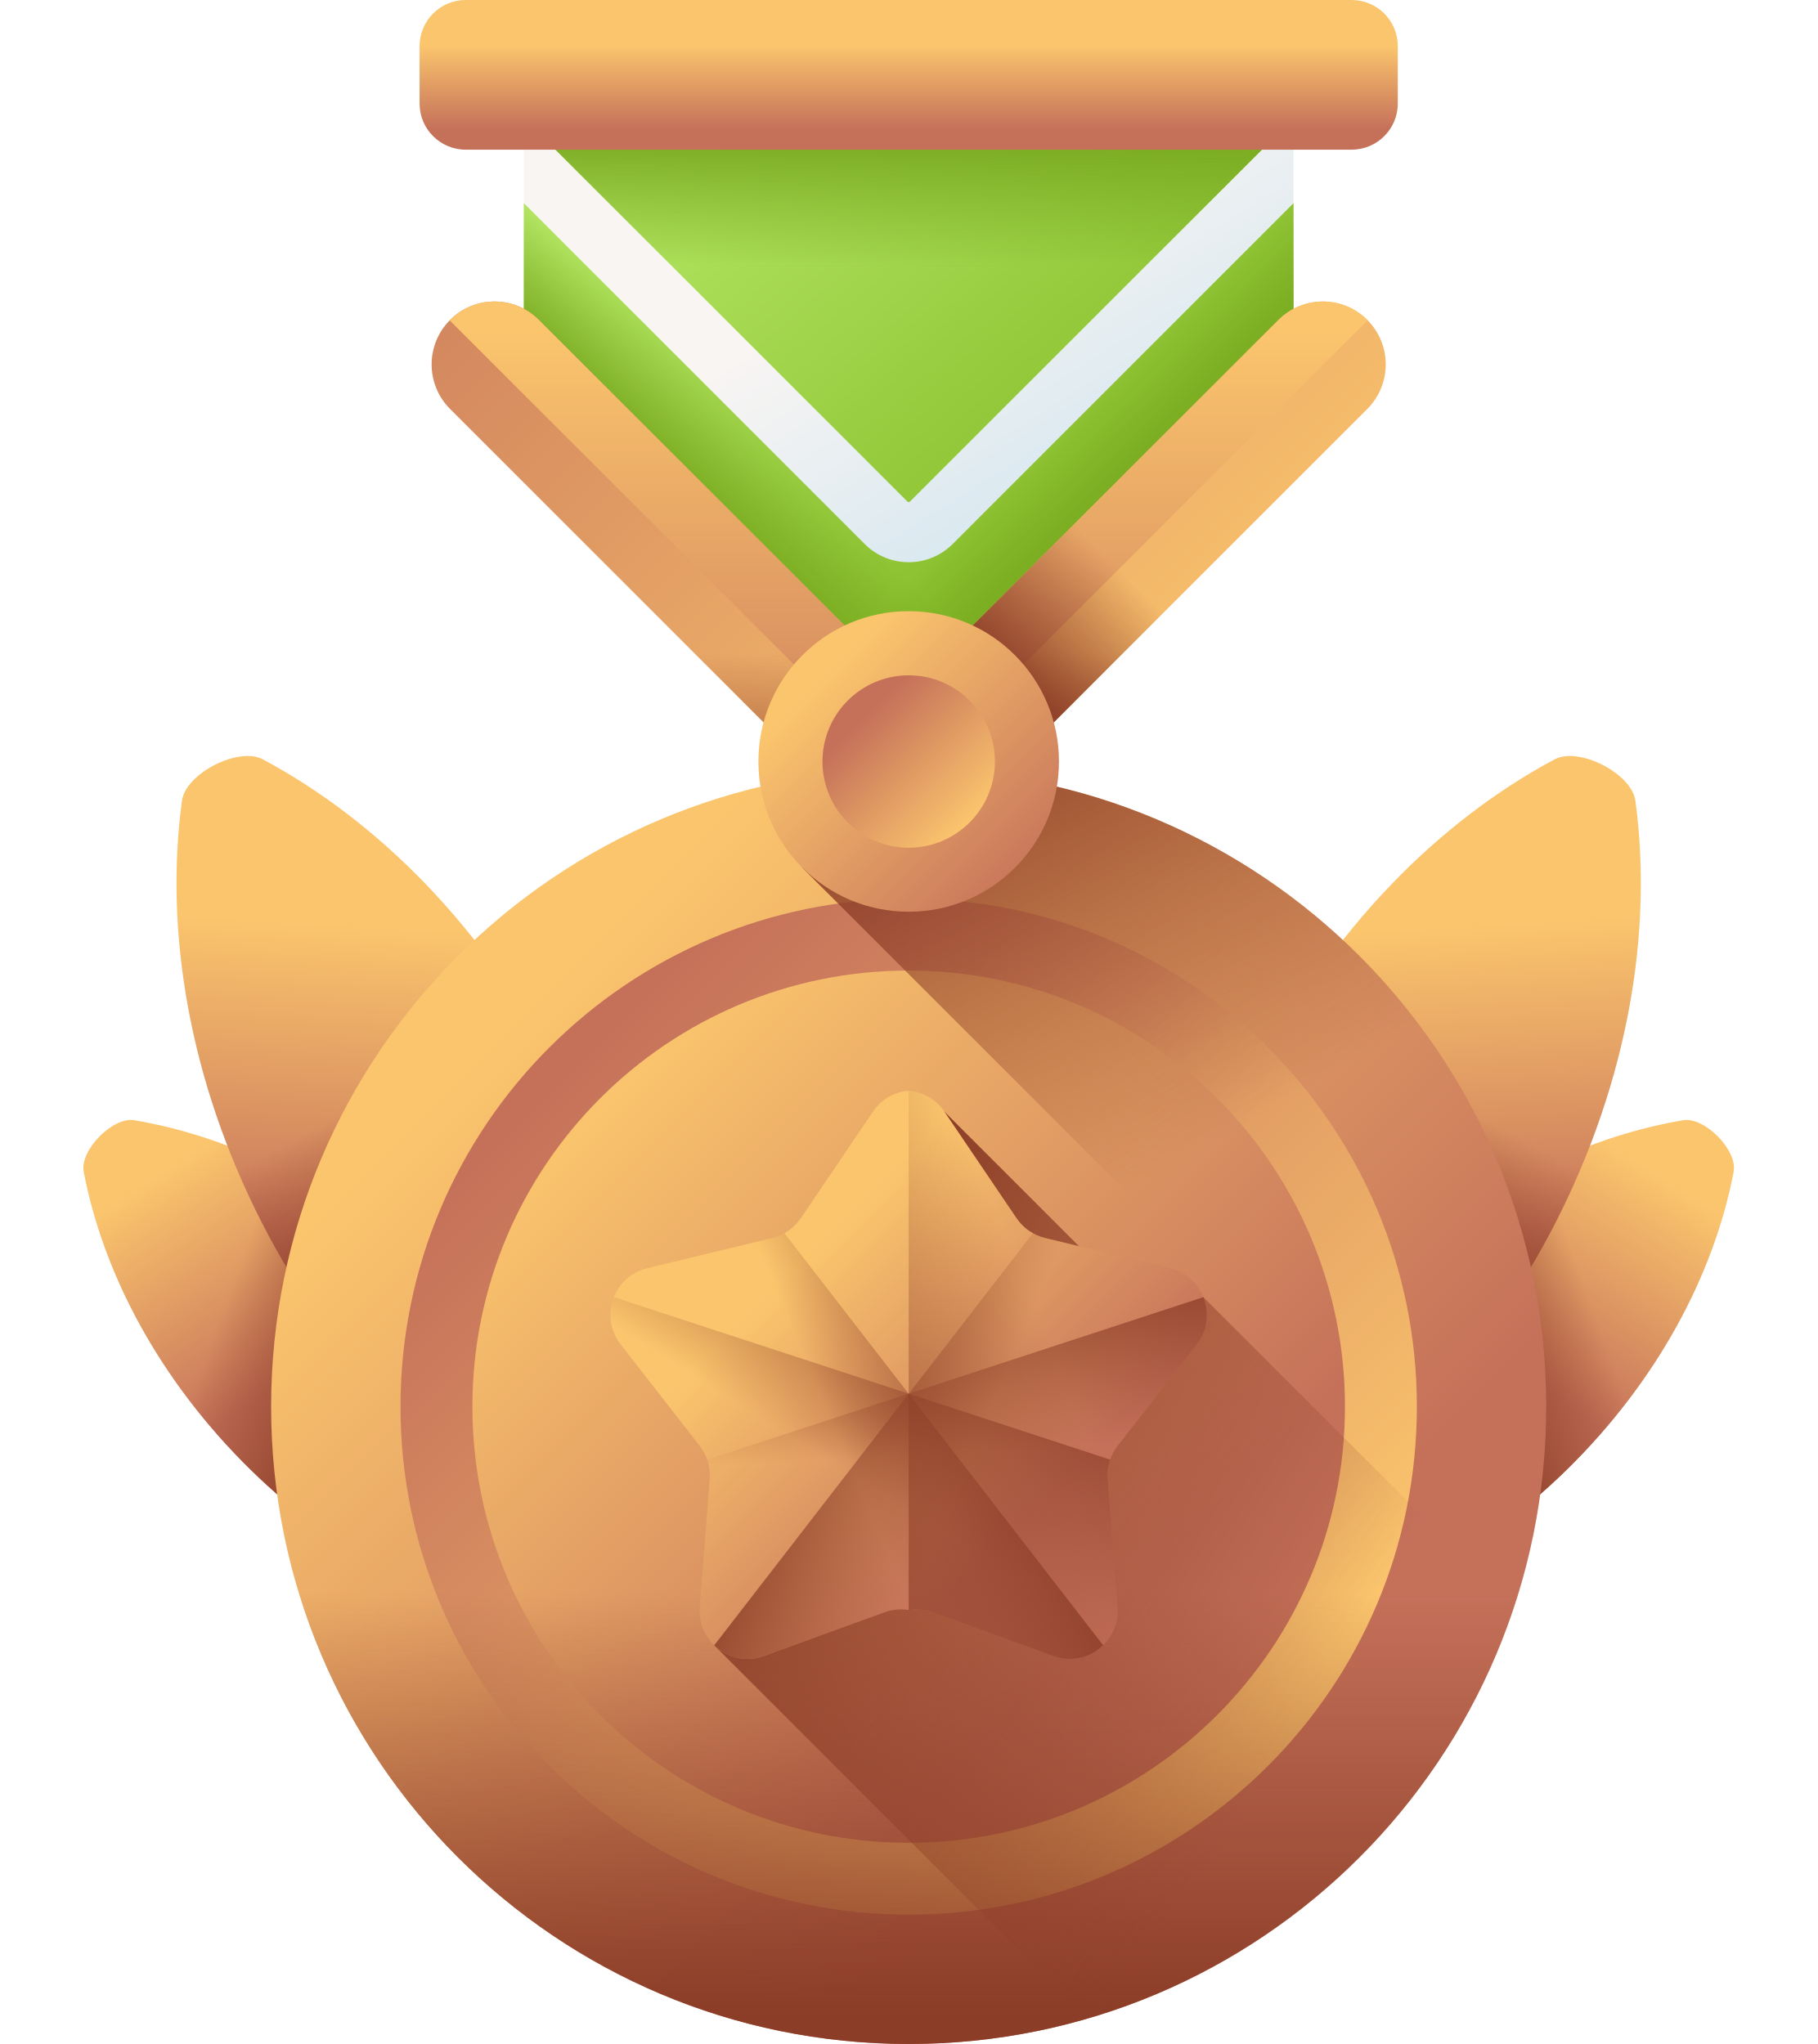
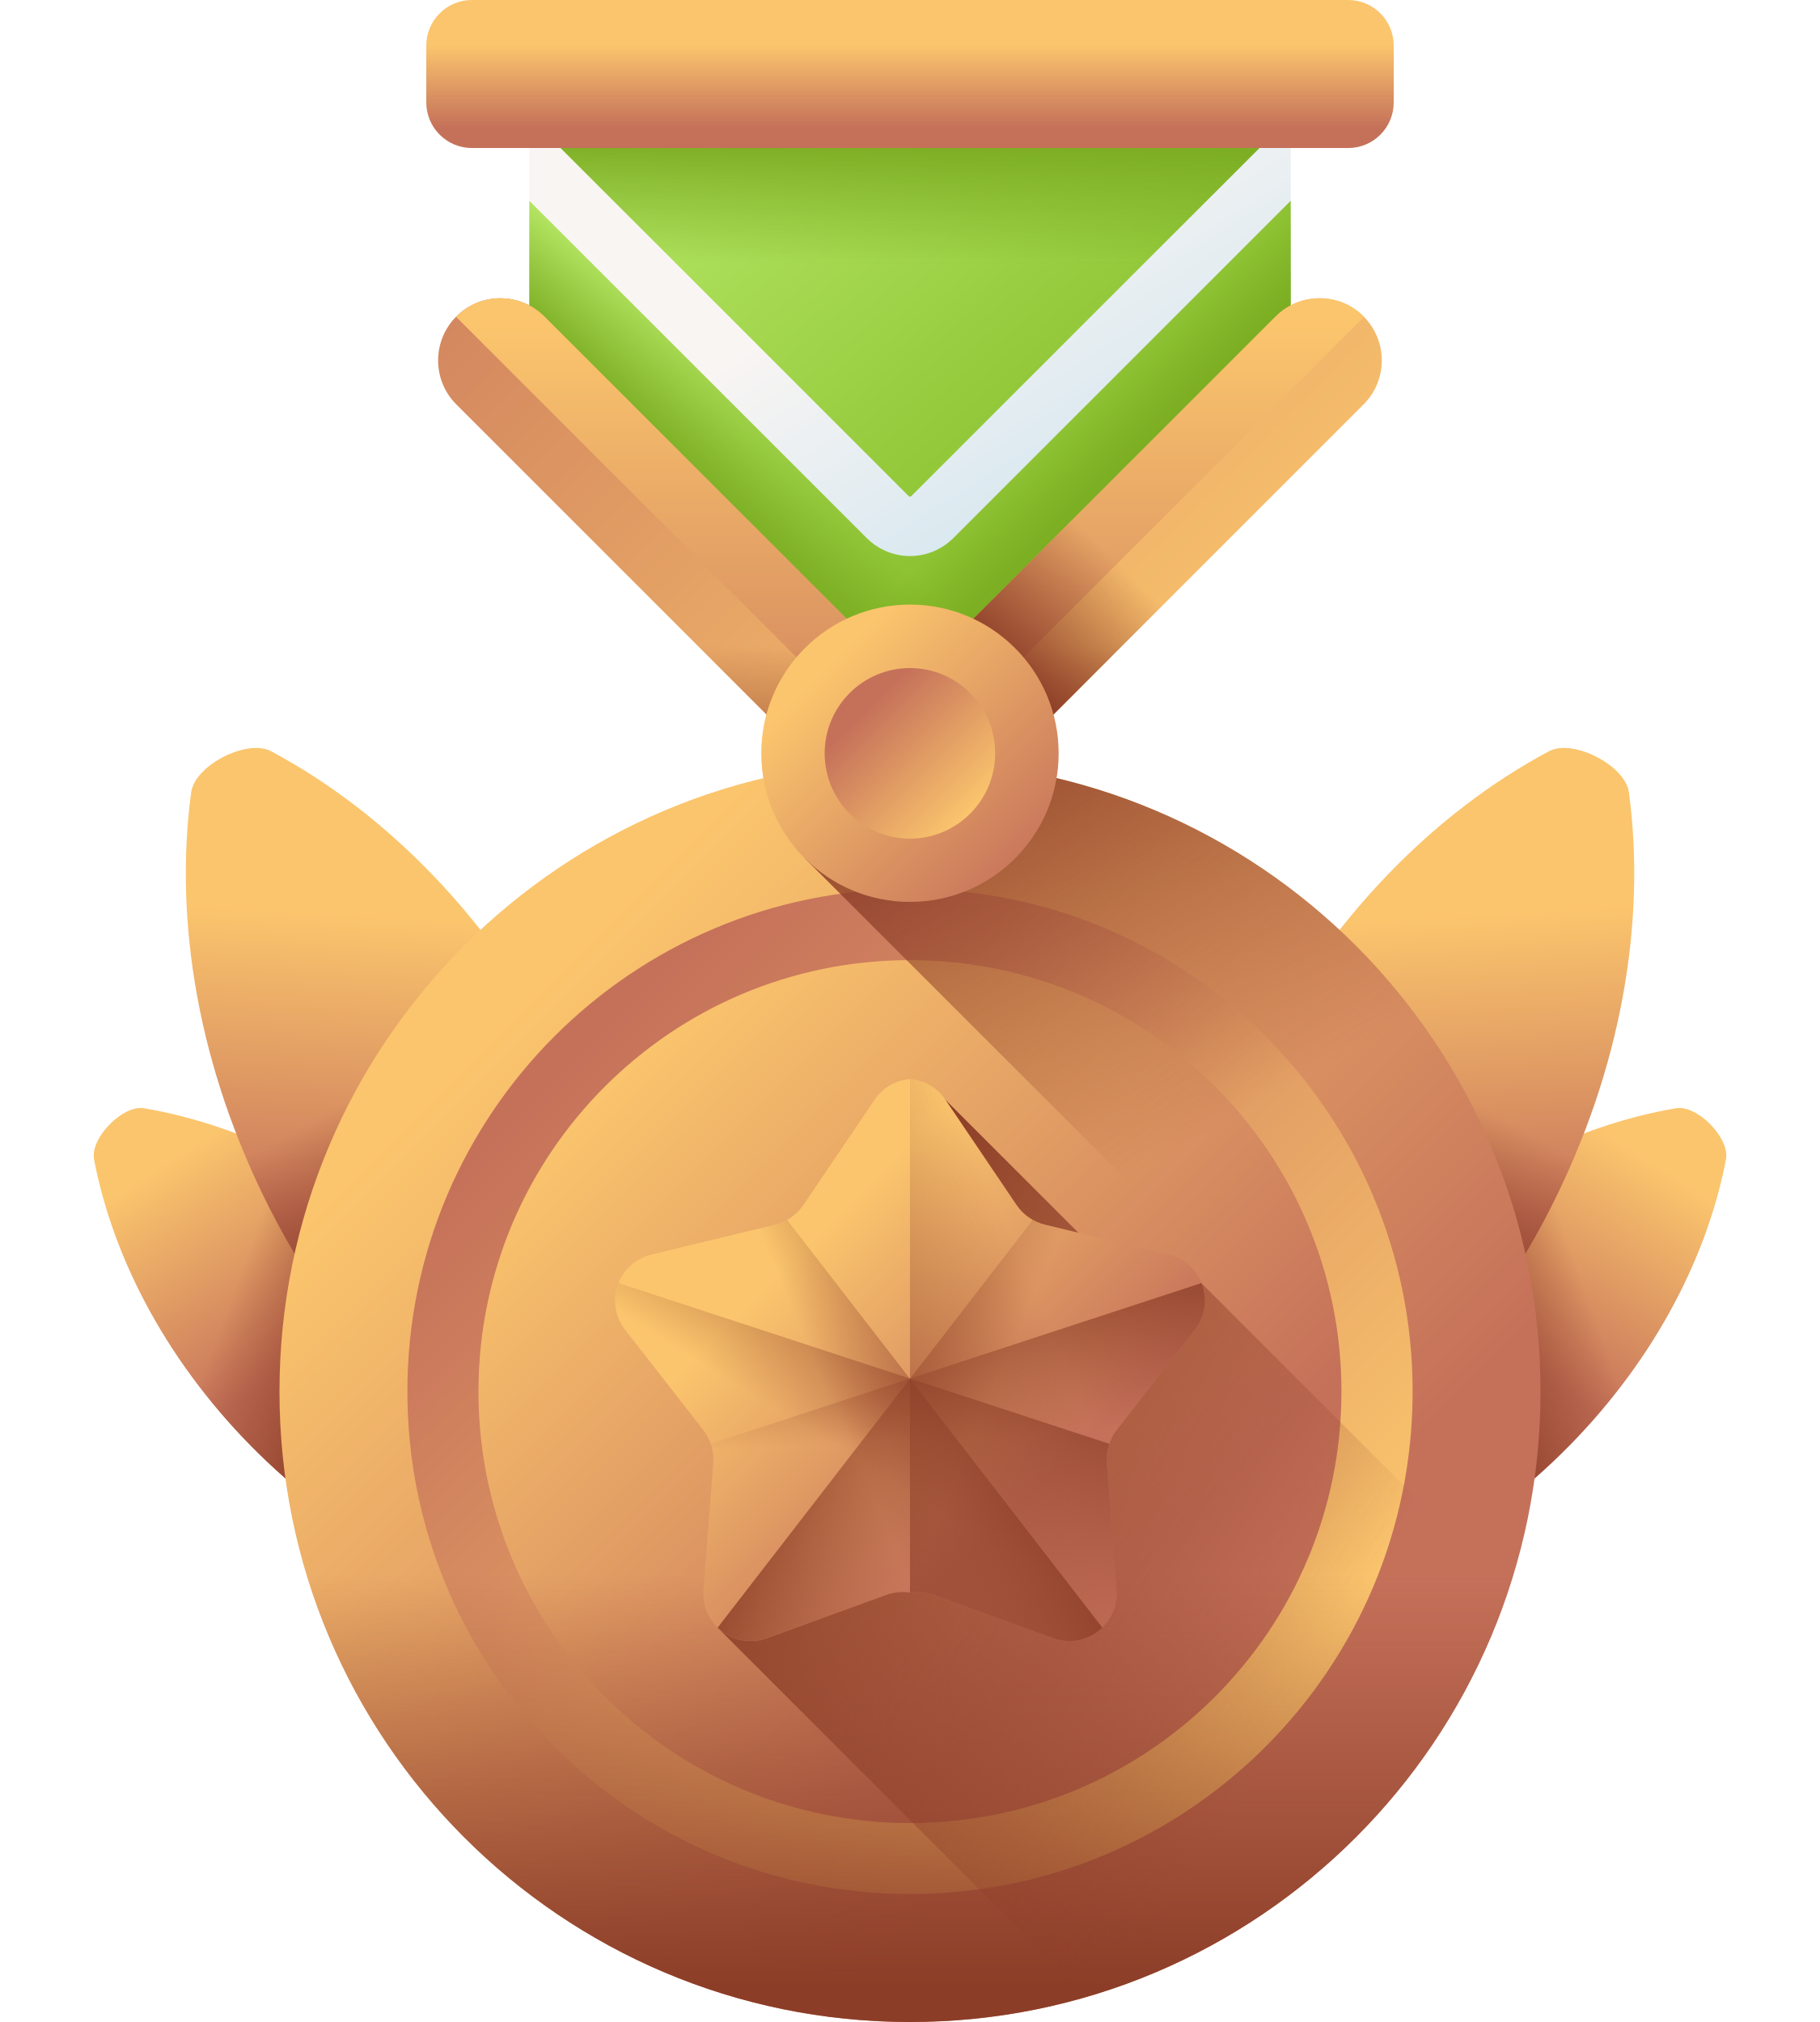
- <svg xmlns="http://www.w3.org/2000/svg" width="16" height="18" viewBox="0 0 16 18" fill="none">
-   <path d="M3.835 11.277C4.631 12.056 5.13 12.994 5.303 13.899C5.339 14.088 5.049 14.385 4.858 14.353C3.95 14.2 3.001 13.721 2.205 12.942C1.409 12.162 0.91 11.224 0.737 10.319C0.701 10.13 0.992 9.833 1.182 9.865C2.09 10.018 3.039 10.497 3.835 11.277Z" fill="url(#paint0_linear_1804_29594)" />
-   <path d="M3.835 11.277C4.631 12.056 5.13 12.994 5.303 13.899C5.339 14.088 5.049 14.385 4.858 14.353C3.95 14.2 3.001 13.721 2.205 12.942C1.409 12.162 0.91 11.224 0.737 10.319C0.701 10.13 0.992 9.833 1.182 9.865C2.09 10.018 3.039 10.497 3.835 11.277Z" fill="url(#paint1_linear_1804_29594)" />
-   <path d="M4.915 9.431C5.553 10.679 5.774 11.998 5.618 13.146C5.586 13.386 5.12 13.624 4.906 13.51C3.884 12.964 2.943 12.014 2.305 10.766C1.667 9.519 1.446 8.2 1.602 7.052C1.634 6.811 2.1 6.573 2.314 6.687C3.335 7.233 4.276 8.183 4.915 9.431Z" fill="url(#paint2_linear_1804_29594)" />
-   <path d="M1.589 8.419C1.674 9.19 1.909 9.992 2.305 10.766C2.943 12.014 3.884 12.964 4.906 13.51C5.12 13.624 5.585 13.386 5.618 13.146C5.774 11.998 5.553 10.679 4.915 9.431C4.539 8.696 4.058 8.065 3.517 7.558L1.589 8.419Z" fill="url(#paint3_linear_1804_29594)" />
-   <path d="M12.165 11.277C11.369 12.056 10.87 12.994 10.697 13.899C10.661 14.088 10.951 14.385 11.142 14.353C12.05 14.2 12.999 13.721 13.795 12.942C14.591 12.162 15.09 11.224 15.263 10.319C15.299 10.13 15.008 9.833 14.818 9.865C13.91 10.018 12.961 10.497 12.165 11.277Z" fill="url(#paint4_linear_1804_29594)" />
-   <path d="M12.165 11.277C11.369 12.056 10.87 12.994 10.697 13.899C10.661 14.088 10.951 14.385 11.142 14.353C12.05 14.2 12.999 13.721 13.795 12.942C14.591 12.162 15.09 11.224 15.263 10.319C15.299 10.13 15.008 9.833 14.818 9.865C13.91 10.018 12.961 10.497 12.165 11.277Z" fill="url(#paint5_linear_1804_29594)" />
-   <path d="M11.085 9.431C10.447 10.679 10.226 11.998 10.382 13.146C10.415 13.386 10.88 13.624 11.094 13.51C12.116 12.964 13.057 12.014 13.695 10.766C14.333 9.519 14.554 8.2 14.398 7.052C14.366 6.811 13.9 6.573 13.687 6.687C12.665 7.233 11.724 8.183 11.085 9.431Z" fill="url(#paint6_linear_1804_29594)" />
-   <path d="M14.411 8.419C14.326 9.19 14.091 9.992 13.695 10.766C13.057 12.014 12.116 12.964 11.094 13.51C10.88 13.624 10.415 13.386 10.382 13.146C10.226 11.998 10.447 10.679 11.085 9.431C11.461 8.696 11.942 8.065 12.483 7.558L14.411 8.419Z" fill="url(#paint7_linear_1804_29594)" />
-   <path d="M8 18C11.1 18 13.613 15.487 13.613 12.387C13.613 9.288 11.1 6.775 8 6.775C4.9 6.775 2.387 9.288 2.387 12.387C2.387 15.487 4.9 18 8 18Z" fill="url(#paint8_linear_1804_29594)" />
-   <path d="M8 16.861C10.471 16.861 12.474 14.858 12.474 12.387C12.474 9.917 10.471 7.914 8 7.914C5.529 7.914 3.526 9.917 3.526 12.387C3.526 14.858 5.529 16.861 8 16.861Z" fill="url(#paint9_linear_1804_29594)" />
-   <path d="M8 16.228C10.121 16.228 11.841 14.508 11.841 12.387C11.841 10.266 10.121 8.547 8 8.547C5.879 8.547 4.159 10.266 4.159 12.387C4.159 14.508 5.879 16.228 8 16.228Z" fill="url(#paint10_linear_1804_29594)" />
-   <path d="M2.387 12.387C2.387 15.487 4.9 18 8 18C11.1 18 13.613 15.487 13.613 12.387C13.613 12.366 13.612 12.344 13.612 12.322H2.388C2.388 12.344 2.387 12.366 2.387 12.387Z" fill="url(#paint11_linear_1804_29594)" />
-   <path d="M9.574 17.776C11.343 17.26 12.75 15.898 13.328 14.156L10.594 11.423L9.978 11.453L8.315 9.79L6.288 14.489L9.574 17.776Z" fill="url(#paint12_linear_1804_29594)" />
-   <path d="M10.301 11.168L9.201 10.902C9.098 10.877 9.009 10.815 8.95 10.728L8.315 9.79C8.238 9.676 8.121 9.615 8 9.606C7.879 9.615 7.761 9.676 7.685 9.79L7.05 10.728C6.991 10.815 6.902 10.877 6.799 10.902L5.698 11.168C5.4 11.24 5.275 11.596 5.464 11.839L6.16 12.732C6.225 12.815 6.256 12.919 6.248 13.024L6.161 14.153C6.137 14.46 6.438 14.688 6.727 14.583L7.791 14.197C7.859 14.173 7.93 14.167 8 14.178C8.07 14.167 8.141 14.173 8.209 14.197L9.273 14.583C9.562 14.688 9.862 14.46 9.839 14.153L9.752 13.024C9.744 12.919 9.775 12.815 9.84 12.732L10.536 11.839C10.724 11.596 10.6 11.24 10.301 11.168Z" fill="url(#paint13_linear_1804_29594)" />
-   <path d="M8.209 14.197L9.273 14.583C9.562 14.688 9.863 14.46 9.839 14.153L9.752 13.024C9.744 12.919 9.775 12.815 9.84 12.732L10.536 11.839C10.724 11.596 10.6 11.24 10.301 11.168L9.201 10.902C9.098 10.877 9.009 10.815 8.95 10.728L8.315 9.79C8.238 9.676 8.121 9.615 8 9.606V14.178C8.07 14.167 8.141 14.173 8.209 14.197Z" fill="url(#paint14_linear_1804_29594)" />
-   <path d="M10.301 11.168L9.201 10.902C9.163 10.893 9.127 10.879 9.094 10.86L6.288 14.489C6.398 14.596 6.564 14.642 6.727 14.583L7.791 14.198C7.858 14.173 7.93 14.167 8 14.178C8.069 14.167 8.141 14.173 8.208 14.198L9.273 14.583C9.562 14.688 9.862 14.46 9.839 14.153L9.752 13.024C9.743 12.919 9.775 12.815 9.84 12.732L10.536 11.839C10.724 11.596 10.6 11.24 10.301 11.168Z" fill="url(#paint15_linear_1804_29594)" />
-   <path d="M5.698 11.168L6.799 10.902C6.837 10.893 6.873 10.879 6.906 10.86L9.712 14.489C9.602 14.596 9.436 14.642 9.273 14.583L8.209 14.198C8.141 14.173 8.07 14.167 8 14.178C7.93 14.167 7.859 14.173 7.791 14.198L6.727 14.583C6.438 14.688 6.137 14.46 6.161 14.153L6.248 13.024C6.256 12.919 6.225 12.815 6.16 12.732L5.464 11.839C5.275 11.596 5.4 11.24 5.698 11.168Z" fill="url(#paint16_linear_1804_29594)" />
-   <path d="M5.405 11.423C5.353 11.555 5.366 11.712 5.464 11.839L6.16 12.732C6.225 12.815 6.256 12.919 6.248 13.024L6.161 14.153C6.137 14.46 6.438 14.688 6.727 14.583L7.791 14.197C7.859 14.173 7.93 14.167 8 14.178C8.07 14.167 8.141 14.173 8.209 14.197L9.273 14.583C9.562 14.688 9.862 14.46 9.839 14.153L9.752 13.024C9.747 12.966 9.755 12.908 9.774 12.854L5.405 11.423Z" fill="url(#paint17_linear_1804_29594)" />
-   <path d="M10.595 11.423C10.647 11.555 10.635 11.712 10.536 11.839L9.84 12.732C9.775 12.815 9.744 12.919 9.752 13.024L9.839 14.153C9.863 14.46 9.562 14.688 9.274 14.583L8.209 14.197C8.142 14.173 8.07 14.167 8 14.178C7.931 14.167 7.859 14.173 7.792 14.197L6.727 14.583C6.438 14.688 6.138 14.46 6.161 14.153L6.249 13.024C6.253 12.966 6.245 12.908 6.226 12.854L10.595 11.423Z" fill="url(#paint18_linear_1804_29594)" />
-   <path d="M8 6.775C7.977 6.775 7.954 6.775 7.93 6.776L7.064 7.642L13.387 13.965C13.534 13.464 13.613 12.935 13.613 12.387C13.613 9.288 11.1 6.775 8 6.775Z" fill="url(#paint19_linear_1804_29594)" />
-   <path d="M4.612 0.118V3.082L8 6.471L11.388 3.082V0.118H4.612Z" fill="url(#paint20_linear_1804_29594)" />
-   <path d="M4.612 0.118V1.04L7.989 4.417C7.995 4.423 8.005 4.423 8.011 4.417L11.388 1.04V0.118H4.612Z" fill="url(#paint21_linear_1804_29594)" />
-   <path d="M8 4.951C7.86 4.951 7.721 4.898 7.614 4.792L4.612 1.789V3.082L8 6.471L11.388 3.082V1.789L8.386 4.792C8.279 4.898 8.14 4.951 8 4.951Z" fill="url(#paint22_linear_1804_29594)" />
-   <path d="M4.612 0.118V1.04L7.989 4.417C7.995 4.423 8.005 4.423 8.011 4.417L11.388 1.04V0.118H4.612Z" fill="url(#paint23_linear_1804_29594)" />
-   <path d="M8 4.951C7.86 4.951 7.721 4.898 7.614 4.792L4.612 1.789V3.082L8 6.471L11.388 3.082V1.789L8.386 4.792C8.279 4.898 8.14 4.951 8 4.951Z" fill="url(#paint24_linear_1804_29594)" />
-   <path d="M8 4.951C8.14 4.951 8.279 4.898 8.386 4.792L11.388 1.789V3.082L8 6.471L4.612 3.082V1.789L7.614 4.792C7.721 4.898 7.86 4.951 8 4.951Z" fill="url(#paint25_linear_1804_29594)" />
-   <path d="M7.628 5.701L4.745 2.818C4.529 2.601 4.178 2.601 3.962 2.818C3.746 3.034 3.746 3.384 3.962 3.601L8 7.639L12.038 3.601C12.254 3.384 12.254 3.034 12.038 2.818C11.822 2.601 11.471 2.601 11.255 2.818L8.372 5.701C8.166 5.906 7.834 5.906 7.628 5.701Z" fill="url(#paint26_linear_1804_29594)" />
-   <path d="M3.962 2.824L7.575 6.437C7.81 6.672 8.19 6.672 8.425 6.437L12.038 2.824C12.039 2.823 12.04 2.822 12.041 2.821C12.04 2.82 12.039 2.819 12.038 2.818C11.822 2.601 11.471 2.601 11.255 2.818L8.372 5.701C8.166 5.906 7.834 5.906 7.629 5.701L4.745 2.818C4.529 2.601 4.178 2.601 3.962 2.818C3.961 2.819 3.96 2.82 3.959 2.821C3.96 2.822 3.961 2.823 3.962 2.824Z" fill="url(#paint27_linear_1804_29594)" />
-   <path d="M8 7.639L10.85 4.788H9.284L8.371 5.701C8.166 5.906 7.834 5.906 7.628 5.701L6.716 4.788H5.15L8 7.639Z" fill="url(#paint28_linear_1804_29594)" />
-   <path d="M7.647 7.286L8 7.639L11.615 4.024H10.049L8.371 5.701C8.172 5.9 7.853 5.905 7.647 5.718V7.286Z" fill="url(#paint29_linear_1804_29594)" />
-   <path d="M8 8.029C8.731 8.029 9.323 7.437 9.323 6.706C9.323 5.975 8.731 5.382 8 5.382C7.269 5.382 6.677 5.975 6.677 6.706C6.677 7.437 7.269 8.029 8 8.029Z" fill="url(#paint30_linear_1804_29594)" />
-   <path d="M8 7.465C8.419 7.465 8.759 7.125 8.759 6.706C8.759 6.287 8.419 5.947 8 5.947C7.581 5.947 7.241 6.287 7.241 6.706C7.241 7.125 7.581 7.465 8 7.465Z" fill="url(#paint31_linear_1804_29594)" />
-   <path d="M11.9 1.318H4.1C3.876 1.318 3.694 1.136 3.694 0.912V0.406C3.694 0.182 3.876 0 4.1 0H11.9C12.124 0 12.306 0.182 12.306 0.406V0.912C12.306 1.136 12.124 1.318 11.9 1.318Z" fill="url(#paint32_linear_1804_29594)" />
+ <svg xmlns="http://www.w3.org/2000/svg" width="18" height="20" viewBox="0 0 18 20" fill="none">
+   <path d="M4.372 12.531C5.257 13.396 5.812 14.439 6.004 15.444C6.044 15.655 5.721 15.985 5.509 15.949C4.501 15.779 3.446 15.247 2.561 14.381C1.677 13.515 1.122 12.472 0.93 11.467C0.89 11.257 1.213 10.927 1.424 10.962C2.433 11.133 3.488 11.665 4.372 12.531Z" fill="url(#paint0_linear_2732_70814)" />
+   <path d="M4.372 12.531C5.257 13.396 5.812 14.439 6.004 15.444C6.044 15.655 5.721 15.985 5.509 15.949C4.501 15.779 3.446 15.247 2.561 14.381C1.677 13.515 1.122 12.472 0.93 11.467C0.89 11.257 1.213 10.927 1.424 10.962C2.433 11.133 3.488 11.665 4.372 12.531Z" fill="url(#paint1_linear_2732_70814)" />
+   <path d="M5.572 10.479C6.281 11.866 6.527 13.332 6.354 14.607C6.318 14.874 5.801 15.139 5.563 15.012C4.427 14.406 3.382 13.349 2.673 11.963C1.963 10.577 1.718 9.111 1.891 7.836C1.927 7.569 2.444 7.304 2.682 7.431C3.817 8.037 4.863 9.093 5.572 10.479Z" fill="url(#paint2_linear_2732_70814)" />
+   <path d="M1.877 9.354C1.971 10.211 2.232 11.102 2.672 11.963C3.381 13.349 4.427 14.405 5.562 15.011C5.8 15.138 6.317 14.873 6.353 14.606C6.526 13.331 6.281 11.865 5.572 10.479C5.154 9.663 4.62 8.961 4.019 8.398L1.877 9.354Z" fill="url(#paint3_linear_2732_70814)" />
+   <path d="M13.628 12.531C12.743 13.396 12.188 14.439 11.997 15.444C11.956 15.655 12.279 15.985 12.491 15.949C13.499 15.779 14.554 15.247 15.439 14.381C16.323 13.515 16.878 12.472 17.07 11.467C17.11 11.257 16.787 10.927 16.576 10.962C15.567 11.133 14.512 11.665 13.628 12.531Z" fill="url(#paint4_linear_2732_70814)" />
+   <path d="M13.628 12.531C12.743 13.396 12.188 14.439 11.997 15.444C11.956 15.655 12.279 15.985 12.491 15.949C13.499 15.779 14.554 15.247 15.439 14.381C16.323 13.515 16.878 12.472 17.07 11.467C17.11 11.257 16.787 10.927 16.576 10.962C15.567 11.133 14.512 11.665 13.628 12.531Z" fill="url(#paint5_linear_2732_70814)" />
+   <path d="M12.429 10.479C11.719 11.866 11.474 13.332 11.647 14.607C11.683 14.874 12.2 15.139 12.438 15.012C13.573 14.406 14.619 13.349 15.328 11.963C16.037 10.577 16.282 9.111 16.11 7.836C16.073 7.569 15.556 7.304 15.319 7.431C14.183 8.037 13.138 9.093 12.429 10.479Z" fill="url(#paint6_linear_2732_70814)" />
+   <path d="M16.123 9.355C16.029 10.212 15.768 11.103 15.328 11.963C14.619 13.349 13.573 14.405 12.438 15.011C12.2 15.138 11.683 14.874 11.647 14.607C11.474 13.331 11.719 11.866 12.429 10.479C12.846 9.663 13.38 8.961 13.981 8.398L16.123 9.355Z" fill="url(#paint7_linear_2732_70814)" />
+   <path d="M9 20C12.444 20 15.236 17.208 15.236 13.764C15.236 10.319 12.444 7.527 9 7.527C5.556 7.527 2.764 10.319 2.764 13.764C2.764 17.208 5.556 20 9 20Z" fill="url(#paint8_linear_2732_70814)" />
+   <path d="M9 18.734C11.745 18.734 13.971 16.509 13.971 13.764C13.971 11.018 11.745 8.793 9 8.793C6.255 8.793 4.029 11.018 4.029 13.764C4.029 16.509 6.255 18.734 9 18.734Z" fill="url(#paint9_linear_2732_70814)" />
+   <path d="M9 18.032C11.357 18.032 13.267 16.121 13.267 13.764C13.267 11.408 11.357 9.497 9 9.497C6.643 9.497 4.732 11.408 4.732 13.764C4.732 16.121 6.643 18.032 9 18.032Z" fill="url(#paint10_linear_2732_70814)" />
+   <path d="M2.764 13.764C2.764 17.208 5.556 20 9 20C12.444 20 15.236 17.208 15.236 13.764C15.236 13.74 15.236 13.716 15.235 13.691H2.765C2.764 13.716 2.764 13.74 2.764 13.764Z" fill="url(#paint11_linear_2732_70814)" />
+   <path d="M10.749 19.752C12.714 19.179 14.278 17.665 14.92 15.73L11.883 12.693L11.198 12.726L9.35 10.878L7.098 16.1L10.749 19.752Z" fill="url(#paint12_linear_2732_70814)" />
+   <path d="M11.557 12.409L10.334 12.113C10.22 12.085 10.121 12.017 10.055 11.92L9.35 10.877C9.265 10.751 9.134 10.684 9 10.673C8.866 10.684 8.735 10.751 8.65 10.877L7.945 11.92C7.879 12.017 7.78 12.085 7.666 12.113L6.443 12.409C6.111 12.489 5.973 12.885 6.183 13.154L6.956 14.146C7.028 14.239 7.063 14.355 7.054 14.471L6.957 15.726C6.93 16.066 7.264 16.32 7.585 16.204L8.768 15.775C8.843 15.748 8.923 15.741 9 15.753C9.077 15.741 9.157 15.748 9.232 15.775L10.415 16.204C10.736 16.32 11.069 16.066 11.043 15.726L10.946 14.471C10.937 14.355 10.972 14.239 11.044 14.146L11.817 13.154C12.027 12.885 11.889 12.489 11.557 12.409Z" fill="url(#paint13_linear_2732_70814)" />
+   <path d="M9.232 15.775L10.415 16.204C10.736 16.32 11.069 16.066 11.043 15.726L10.946 14.471C10.937 14.355 10.972 14.239 11.044 14.146L11.818 13.154C12.027 12.885 11.889 12.489 11.557 12.409L10.334 12.113C10.22 12.085 10.121 12.017 10.055 11.92L9.35 10.877C9.265 10.751 9.134 10.684 9 10.673V15.753C9.077 15.741 9.157 15.748 9.232 15.775Z" fill="url(#paint14_linear_2732_70814)" />
+   <path d="M11.557 12.408L10.334 12.113C10.292 12.103 10.252 12.087 10.215 12.066L7.098 16.099C7.22 16.217 7.404 16.269 7.585 16.203L8.768 15.775C8.843 15.748 8.922 15.741 9 15.753C9.077 15.741 9.157 15.748 9.232 15.775L10.414 16.203C10.735 16.32 11.069 16.066 11.043 15.726L10.946 14.471C10.937 14.354 10.972 14.239 11.044 14.146L11.817 13.154C12.027 12.884 11.889 12.489 11.557 12.408Z" fill="url(#paint15_linear_2732_70814)" />
+   <path d="M6.443 12.408L7.666 12.113C7.708 12.103 7.747 12.087 7.784 12.066L10.902 16.099C10.78 16.217 10.595 16.269 10.415 16.203L9.232 15.775C9.157 15.748 9.077 15.741 9 15.753C8.923 15.741 8.843 15.748 8.768 15.775L7.585 16.203C7.264 16.32 6.93 16.066 6.957 15.726L7.054 14.471C7.063 14.354 7.028 14.239 6.956 14.146L6.183 13.154C5.973 12.884 6.111 12.489 6.443 12.408Z" fill="url(#paint16_linear_2732_70814)" />
+   <path d="M6.117 12.691C6.059 12.838 6.073 13.013 6.182 13.153L6.955 14.146C7.027 14.238 7.062 14.354 7.053 14.471L6.956 15.725C6.93 16.066 7.264 16.319 7.585 16.203L8.768 15.774C8.842 15.747 8.922 15.74 8.999 15.752C9.077 15.74 9.157 15.747 9.231 15.774L10.414 16.203C10.735 16.319 11.069 16.066 11.043 15.725L10.946 14.471C10.941 14.406 10.95 14.342 10.971 14.281L6.117 12.691Z" fill="url(#paint17_linear_2732_70814)" />
+   <path d="M11.883 12.691C11.941 12.838 11.927 13.013 11.817 13.153L11.044 14.146C10.972 14.238 10.937 14.354 10.946 14.471L11.043 15.725C11.069 16.066 10.735 16.319 10.415 16.203L9.232 15.774C9.157 15.747 9.077 15.74 9 15.752C8.922 15.74 8.843 15.747 8.768 15.774L7.585 16.203C7.264 16.319 6.93 16.066 6.957 15.725L7.053 14.471C7.058 14.406 7.049 14.342 7.029 14.281L11.883 12.691Z" fill="url(#paint18_linear_2732_70814)" />
+   <path d="M9.001 7.527C8.975 7.527 8.949 7.528 8.923 7.528L7.961 8.491L14.987 15.517C15.149 14.96 15.237 14.372 15.237 13.764C15.237 10.319 12.445 7.527 9.001 7.527Z" fill="url(#paint19_linear_2732_70814)" />
+   <path d="M5.235 0.13V3.424L9 7.189L12.765 3.424V0.13H5.235Z" fill="url(#paint20_linear_2732_70814)" />
+   <path d="M5.235 0.13V1.155L8.987 4.907C8.994 4.914 9.006 4.914 9.013 4.907L12.765 1.155V0.13H5.235Z" fill="url(#paint21_linear_2732_70814)" />
+   <path d="M9 5.5C8.845 5.5 8.69 5.44 8.572 5.322L5.235 1.986V3.423L9 7.188L12.765 3.423V1.986L9.429 5.322C9.31 5.44 9.155 5.5 9 5.5Z" fill="url(#paint22_linear_2732_70814)" />
+   <path d="M5.235 0.13V1.155L8.987 4.907C8.994 4.914 9.006 4.914 9.013 4.907L12.765 1.155V0.13H5.235Z" fill="url(#paint23_linear_2732_70814)" />
+   <path d="M9 5.5C8.845 5.5 8.69 5.44 8.572 5.322L5.235 1.986V3.423L9 7.188L12.765 3.423V1.986L9.429 5.322C9.31 5.44 9.155 5.5 9 5.5Z" fill="url(#paint24_linear_2732_70814)" />
+   <path d="M9 5.5C9.155 5.5 9.31 5.44 9.429 5.322L12.765 1.986V3.423L9 7.188L5.235 3.423V1.986L8.572 5.322C8.69 5.44 8.845 5.5 9 5.5Z" fill="url(#paint25_linear_2732_70814)" />
+   <path d="M8.587 6.334L5.383 3.13C5.143 2.89 4.753 2.89 4.513 3.13C4.273 3.37 4.273 3.76 4.513 4L9 8.487L13.486 4C13.726 3.76 13.726 3.37 13.486 3.13C13.246 2.89 12.857 2.89 12.616 3.13L9.413 6.334C9.185 6.562 8.815 6.562 8.587 6.334Z" fill="url(#paint26_linear_2732_70814)" />
+   <path d="M4.514 3.137L8.528 7.152C8.789 7.412 9.212 7.412 9.473 7.152L13.487 3.137C13.488 3.136 13.489 3.135 13.49 3.134C13.489 3.133 13.488 3.131 13.487 3.13C13.247 2.89 12.857 2.89 12.617 3.13L9.413 6.334C9.185 6.562 8.816 6.562 8.588 6.334L5.384 3.13C5.144 2.89 4.754 2.89 4.514 3.13C4.513 3.131 4.512 3.133 4.511 3.134C4.512 3.135 4.513 3.136 4.514 3.137Z" fill="url(#paint27_linear_2732_70814)" />
+   <path d="M9 8.487L12.167 5.32H10.427L9.413 6.334C9.185 6.562 8.815 6.562 8.587 6.334L7.573 5.32H5.833L9 8.487Z" fill="url(#paint28_linear_2732_70814)" />
+   <path d="M8.607 8.095L9 8.487L13.016 4.47H11.276L9.412 6.334C9.191 6.556 8.837 6.561 8.607 6.353V8.095Z" fill="url(#paint29_linear_2732_70814)" />
+   <path d="M9 8.921C9.812 8.921 10.47 8.263 10.47 7.451C10.47 6.639 9.812 5.98 9 5.98C8.188 5.98 7.529 6.639 7.529 7.451C7.529 8.263 8.188 8.921 9 8.921Z" fill="url(#paint30_linear_2732_70814)" />
+   <path d="M8.999 8.295C9.465 8.295 9.842 7.917 9.842 7.451C9.842 6.986 9.465 6.608 8.999 6.608C8.534 6.608 8.156 6.986 8.156 7.451C8.156 7.917 8.534 8.295 8.999 8.295Z" fill="url(#paint31_linear_2732_70814)" />
+   <path d="M13.334 1.464H4.667C4.418 1.464 4.216 1.262 4.216 1.013V0.451C4.216 0.202 4.418 0 4.667 0H13.334C13.583 0 13.784 0.202 13.784 0.451V1.013C13.784 1.262 13.583 1.464 13.334 1.464Z" fill="url(#paint32_linear_2732_70814)" />
  <defs>
-     <linearGradient id="paint0_linear_1804_29594" x1="1.738" y1="10.114" x2="2.892" y2="11.931" gradientUnits="userSpaceOnUse">
+     <linearGradient id="paint0_linear_2732_70814" x1="2.042" y1="11.239" x2="3.324" y2="13.258" gradientUnits="userSpaceOnUse">
      <stop stop-color="#FBC56D" />
      <stop offset="1" stop-color="#C5715A" />
    </linearGradient>
-     <linearGradient id="paint1_linear_1804_29594" x1="1.9" y1="11.714" x2="3.131" y2="12.163" gradientUnits="userSpaceOnUse">
+     <linearGradient id="paint1_linear_2732_70814" x1="2.222" y1="13.017" x2="3.59" y2="13.516" gradientUnits="userSpaceOnUse">
      <stop stop-color="#8C3D27" stop-opacity="0" />
      <stop offset="1" stop-color="#8C3D27" />
    </linearGradient>
-     <linearGradient id="paint2_linear_1804_29594" x1="3.711" y1="8.176" x2="3.55" y2="11.034" gradientUnits="userSpaceOnUse">
+     <linearGradient id="paint2_linear_2732_70814" x1="4.235" y1="9.085" x2="4.056" y2="12.261" gradientUnits="userSpaceOnUse">
      <stop stop-color="#FBC56D" />
      <stop offset="1" stop-color="#C5715A" />
    </linearGradient>
-     <linearGradient id="paint3_linear_1804_29594" x1="3.344" y1="9.625" x2="4.042" y2="10.934" gradientUnits="userSpaceOnUse">
+     <linearGradient id="paint3_linear_2732_70814" x1="3.827" y1="10.695" x2="4.602" y2="12.149" gradientUnits="userSpaceOnUse">
      <stop stop-color="#8C3D27" stop-opacity="0" />
      <stop offset="1" stop-color="#8C3D27" />
    </linearGradient>
-     <linearGradient id="paint4_linear_1804_29594" x1="14.259" y1="10.119" x2="13.105" y2="11.936" gradientUnits="userSpaceOnUse">
+     <linearGradient id="paint4_linear_2732_70814" x1="15.955" y1="11.244" x2="14.673" y2="13.264" gradientUnits="userSpaceOnUse">
      <stop stop-color="#FBC56D" />
      <stop offset="1" stop-color="#C5715A" />
    </linearGradient>
-     <linearGradient id="paint5_linear_1804_29594" x1="14.097" y1="11.719" x2="12.866" y2="12.168" gradientUnits="userSpaceOnUse">
+     <linearGradient id="paint5_linear_2732_70814" x1="15.775" y1="13.022" x2="14.407" y2="13.521" gradientUnits="userSpaceOnUse">
      <stop stop-color="#8C3D27" stop-opacity="0" />
      <stop offset="1" stop-color="#8C3D27" />
    </linearGradient>
-     <linearGradient id="paint6_linear_1804_29594" x1="12.286" y1="8.181" x2="12.447" y2="11.039" gradientUnits="userSpaceOnUse">
+     <linearGradient id="paint6_linear_2732_70814" x1="13.762" y1="9.091" x2="13.942" y2="12.266" gradientUnits="userSpaceOnUse">
      <stop stop-color="#FBC56D" />
      <stop offset="1" stop-color="#C5715A" />
    </linearGradient>
-     <linearGradient id="paint7_linear_1804_29594" x1="12.653" y1="9.63" x2="11.955" y2="10.939" gradientUnits="userSpaceOnUse">
+     <linearGradient id="paint7_linear_2732_70814" x1="14.17" y1="10.7" x2="13.395" y2="12.155" gradientUnits="userSpaceOnUse">
      <stop stop-color="#8C3D27" stop-opacity="0" />
      <stop offset="1" stop-color="#8C3D27" />
    </linearGradient>
-     <linearGradient id="paint8_linear_1804_29594" x1="4.539" y1="8.927" x2="10.459" y2="14.846" gradientUnits="userSpaceOnUse">
+     <linearGradient id="paint8_linear_2732_70814" x1="5.155" y1="9.919" x2="11.732" y2="16.496" gradientUnits="userSpaceOnUse">
      <stop stop-color="#FBC56D" />
      <stop offset="1" stop-color="#C5715A" />
    </linearGradient>
-     <linearGradient id="paint9_linear_1804_29594" x1="10.906" y1="15.293" x2="5.01" y2="9.397" gradientUnits="userSpaceOnUse">
+     <linearGradient id="paint9_linear_2732_70814" x1="12.229" y1="16.992" x2="5.677" y2="10.441" gradientUnits="userSpaceOnUse">
      <stop stop-color="#FBC56D" />
      <stop offset="1" stop-color="#C5715A" />
    </linearGradient>
-     <linearGradient id="paint10_linear_1804_29594" x1="5.208" y1="9.595" x2="9.804" y2="14.191" gradientUnits="userSpaceOnUse">
+     <linearGradient id="paint10_linear_2732_70814" x1="5.898" y1="10.662" x2="11.004" y2="15.769" gradientUnits="userSpaceOnUse">
      <stop stop-color="#FBC56D" />
      <stop offset="1" stop-color="#C5715A" />
    </linearGradient>
-     <linearGradient id="paint11_linear_1804_29594" x1="8" y1="14.03" x2="8" y2="17.713" gradientUnits="userSpaceOnUse">
+     <linearGradient id="paint11_linear_2732_70814" x1="9" y1="15.588" x2="9" y2="19.682" gradientUnits="userSpaceOnUse">
      <stop stop-color="#8C3D27" stop-opacity="0" />
      <stop offset="1" stop-color="#8C3D27" />
    </linearGradient>
-     <linearGradient id="paint12_linear_1804_29594" x1="11.361" y1="15.304" x2="6.726" y2="12.387" gradientUnits="userSpaceOnUse">
+     <linearGradient id="paint12_linear_2732_70814" x1="12.735" y1="17.005" x2="7.585" y2="13.764" gradientUnits="userSpaceOnUse">
      <stop stop-color="#8C3D27" stop-opacity="0" />
      <stop offset="1" stop-color="#8C3D27" />
    </linearGradient>
-     <linearGradient id="paint13_linear_1804_29594" x1="6.831" y1="11.32" x2="8.939" y2="13.429" gradientUnits="userSpaceOnUse">
+     <linearGradient id="paint13_linear_2732_70814" x1="7.701" y1="12.578" x2="10.043" y2="14.921" gradientUnits="userSpaceOnUse">
      <stop stop-color="#FBC56D" />
      <stop offset="1" stop-color="#C5715A" />
    </linearGradient>
-     <linearGradient id="paint14_linear_1804_29594" x1="9.263" y1="11.895" x2="6.349" y2="13.1" gradientUnits="userSpaceOnUse">
+     <linearGradient id="paint14_linear_2732_70814" x1="10.404" y1="13.217" x2="7.166" y2="14.555" gradientUnits="userSpaceOnUse">
      <stop stop-color="#8C3D27" stop-opacity="0" />
      <stop offset="1" stop-color="#8C3D27" />
    </linearGradient>
-     <linearGradient id="paint15_linear_1804_29594" x1="8.502" y1="12.929" x2="6.907" y2="12.246" gradientUnits="userSpaceOnUse">
+     <linearGradient id="paint15_linear_2732_70814" x1="9.558" y1="14.366" x2="7.785" y2="13.606" gradientUnits="userSpaceOnUse">
      <stop stop-color="#8C3D27" stop-opacity="0" />
      <stop offset="1" stop-color="#8C3D27" />
    </linearGradient>
-     <linearGradient id="paint16_linear_1804_29594" x1="7.497" y1="12.929" x2="9.093" y2="12.246" gradientUnits="userSpaceOnUse">
+     <linearGradient id="paint16_linear_2732_70814" x1="8.442" y1="14.366" x2="10.214" y2="13.606" gradientUnits="userSpaceOnUse">
      <stop stop-color="#8C3D27" stop-opacity="0" />
      <stop offset="1" stop-color="#8C3D27" />
    </linearGradient>
-     <linearGradient id="paint17_linear_1804_29594" x1="7.533" y1="13.009" x2="8.558" y2="11.361" gradientUnits="userSpaceOnUse">
+     <linearGradient id="paint17_linear_2732_70814" x1="8.481" y1="14.454" x2="9.62" y2="12.623" gradientUnits="userSpaceOnUse">
      <stop stop-color="#8C3D27" stop-opacity="0" />
      <stop offset="1" stop-color="#8C3D27" />
    </linearGradient>
-     <linearGradient id="paint18_linear_1804_29594" x1="8.388" y1="12.801" x2="8.303" y2="11.19" gradientUnits="userSpaceOnUse">
+     <linearGradient id="paint18_linear_2732_70814" x1="9.431" y1="14.223" x2="9.336" y2="12.432" gradientUnits="userSpaceOnUse">
      <stop stop-color="#8C3D27" stop-opacity="0" />
      <stop offset="1" stop-color="#8C3D27" />
    </linearGradient>
-     <linearGradient id="paint19_linear_1804_29594" x1="10.766" y1="10.016" x2="8.601" y2="6.228" gradientUnits="userSpaceOnUse">
+     <linearGradient id="paint19_linear_2732_70814" x1="12.074" y1="11.129" x2="9.669" y2="6.92" gradientUnits="userSpaceOnUse">
      <stop stop-color="#8C3D27" stop-opacity="0" />
      <stop offset="1" stop-color="#8C3D27" />
    </linearGradient>
-     <linearGradient id="paint20_linear_1804_29594" x1="8.251" y1="2" x2="9.645" y2="4.224" gradientUnits="userSpaceOnUse">
+     <linearGradient id="paint20_linear_2732_70814" x1="9.279" y1="2.222" x2="10.828" y2="4.692" gradientUnits="userSpaceOnUse">
      <stop stop-color="#F9F5F3" />
      <stop offset="1" stop-color="#D8E8F0" />
    </linearGradient>
-     <linearGradient id="paint21_linear_1804_29594" x1="6.86" y1="-0.728" x2="11.19" y2="4.237" gradientUnits="userSpaceOnUse">
+     <linearGradient id="paint21_linear_2732_70814" x1="7.734" y1="-0.809" x2="12.544" y2="4.707" gradientUnits="userSpaceOnUse">
      <stop stop-color="#BBEC6C" />
      <stop offset="1" stop-color="#81B823" />
    </linearGradient>
-     <linearGradient id="paint22_linear_1804_29594" x1="5.941" y1="0.074" x2="10.27" y2="5.039" gradientUnits="userSpaceOnUse">
+     <linearGradient id="paint22_linear_2732_70814" x1="6.712" y1="0.081" x2="11.523" y2="5.597" gradientUnits="userSpaceOnUse">
      <stop stop-color="#BBEC6C" />
      <stop offset="1" stop-color="#81B823" />
    </linearGradient>
-     <linearGradient id="paint23_linear_1804_29594" x1="8" y1="2.347" x2="8" y2="1.181" gradientUnits="userSpaceOnUse">
+     <linearGradient id="paint23_linear_2732_70814" x1="9" y1="2.607" x2="9" y2="1.312" gradientUnits="userSpaceOnUse">
      <stop stop-color="#78A91F" stop-opacity="0" />
      <stop offset="1" stop-color="#78A91F" />
    </linearGradient>
-     <linearGradient id="paint24_linear_1804_29594" x1="9.341" y1="3.777" x2="9.943" y2="4.379" gradientUnits="userSpaceOnUse">
+     <linearGradient id="paint24_linear_2732_70814" x1="10.49" y1="4.195" x2="11.159" y2="4.864" gradientUnits="userSpaceOnUse">
      <stop stop-color="#78A91F" stop-opacity="0" />
      <stop offset="1" stop-color="#78A91F" />
    </linearGradient>
-     <linearGradient id="paint25_linear_1804_29594" x1="6.659" y1="3.777" x2="6.057" y2="4.379" gradientUnits="userSpaceOnUse">
+     <linearGradient id="paint25_linear_2732_70814" x1="7.51" y1="4.195" x2="6.841" y2="4.864" gradientUnits="userSpaceOnUse">
      <stop stop-color="#78A91F" stop-opacity="0" />
      <stop offset="1" stop-color="#78A91F" />
    </linearGradient>
-     <linearGradient id="paint26_linear_1804_29594" x1="11.059" y1="6.269" x2="3.822" y2="-0.969" gradientUnits="userSpaceOnUse">
+     <linearGradient id="paint26_linear_2732_70814" x1="12.399" y1="6.965" x2="4.358" y2="-1.077" gradientUnits="userSpaceOnUse">
      <stop stop-color="#FBC56D" />
      <stop offset="1" stop-color="#C5715A" />
    </linearGradient>
-     <linearGradient id="paint27_linear_1804_29594" x1="8" y1="2.882" x2="8" y2="7.825" gradientUnits="userSpaceOnUse">
+     <linearGradient id="paint27_linear_2732_70814" x1="9.001" y1="3.202" x2="9.001" y2="8.694" gradientUnits="userSpaceOnUse">
      <stop stop-color="#FBC56D" />
      <stop offset="1" stop-color="#C5715A" />
    </linearGradient>
-     <linearGradient id="paint28_linear_1804_29594" x1="8" y1="5.753" x2="8" y2="7.378" gradientUnits="userSpaceOnUse">
+     <linearGradient id="paint28_linear_2732_70814" x1="9" y1="6.392" x2="9" y2="8.198" gradientUnits="userSpaceOnUse">
      <stop stop-color="#8C3D27" stop-opacity="0" />
      <stop offset="1" stop-color="#8C3D27" />
    </linearGradient>
-     <linearGradient id="paint29_linear_1804_29594" x1="9.668" y1="4.833" x2="8.68" y2="5.839" gradientUnits="userSpaceOnUse">
+     <linearGradient id="paint29_linear_2732_70814" x1="10.853" y1="5.37" x2="9.755" y2="6.487" gradientUnits="userSpaceOnUse">
      <stop stop-color="#8C3D27" stop-opacity="0" />
      <stop offset="1" stop-color="#8C3D27" />
    </linearGradient>
-     <linearGradient id="paint30_linear_1804_29594" x1="7.241" y1="5.947" x2="9.113" y2="7.819" gradientUnits="userSpaceOnUse">
+     <linearGradient id="paint30_linear_2732_70814" x1="8.157" y1="6.608" x2="10.236" y2="8.687" gradientUnits="userSpaceOnUse">
      <stop stop-color="#FBC56D" />
      <stop offset="1" stop-color="#C5715A" />
    </linearGradient>
-     <linearGradient id="paint31_linear_1804_29594" x1="8.538" y1="7.244" x2="7.612" y2="6.318" gradientUnits="userSpaceOnUse">
+     <linearGradient id="paint31_linear_2732_70814" x1="9.597" y1="8.05" x2="8.568" y2="7.02" gradientUnits="userSpaceOnUse">
      <stop stop-color="#FBC56D" />
      <stop offset="1" stop-color="#C5715A" />
    </linearGradient>
-     <linearGradient id="paint32_linear_1804_29594" x1="8" y1="0.4" x2="8" y2="1.135" gradientUnits="userSpaceOnUse">
+     <linearGradient id="paint32_linear_2732_70814" x1="9" y1="0.444" x2="9" y2="1.262" gradientUnits="userSpaceOnUse">
      <stop stop-color="#FBC56D" />
      <stop offset="1" stop-color="#C5715A" />
    </linearGradient>
  </defs>
</svg>
